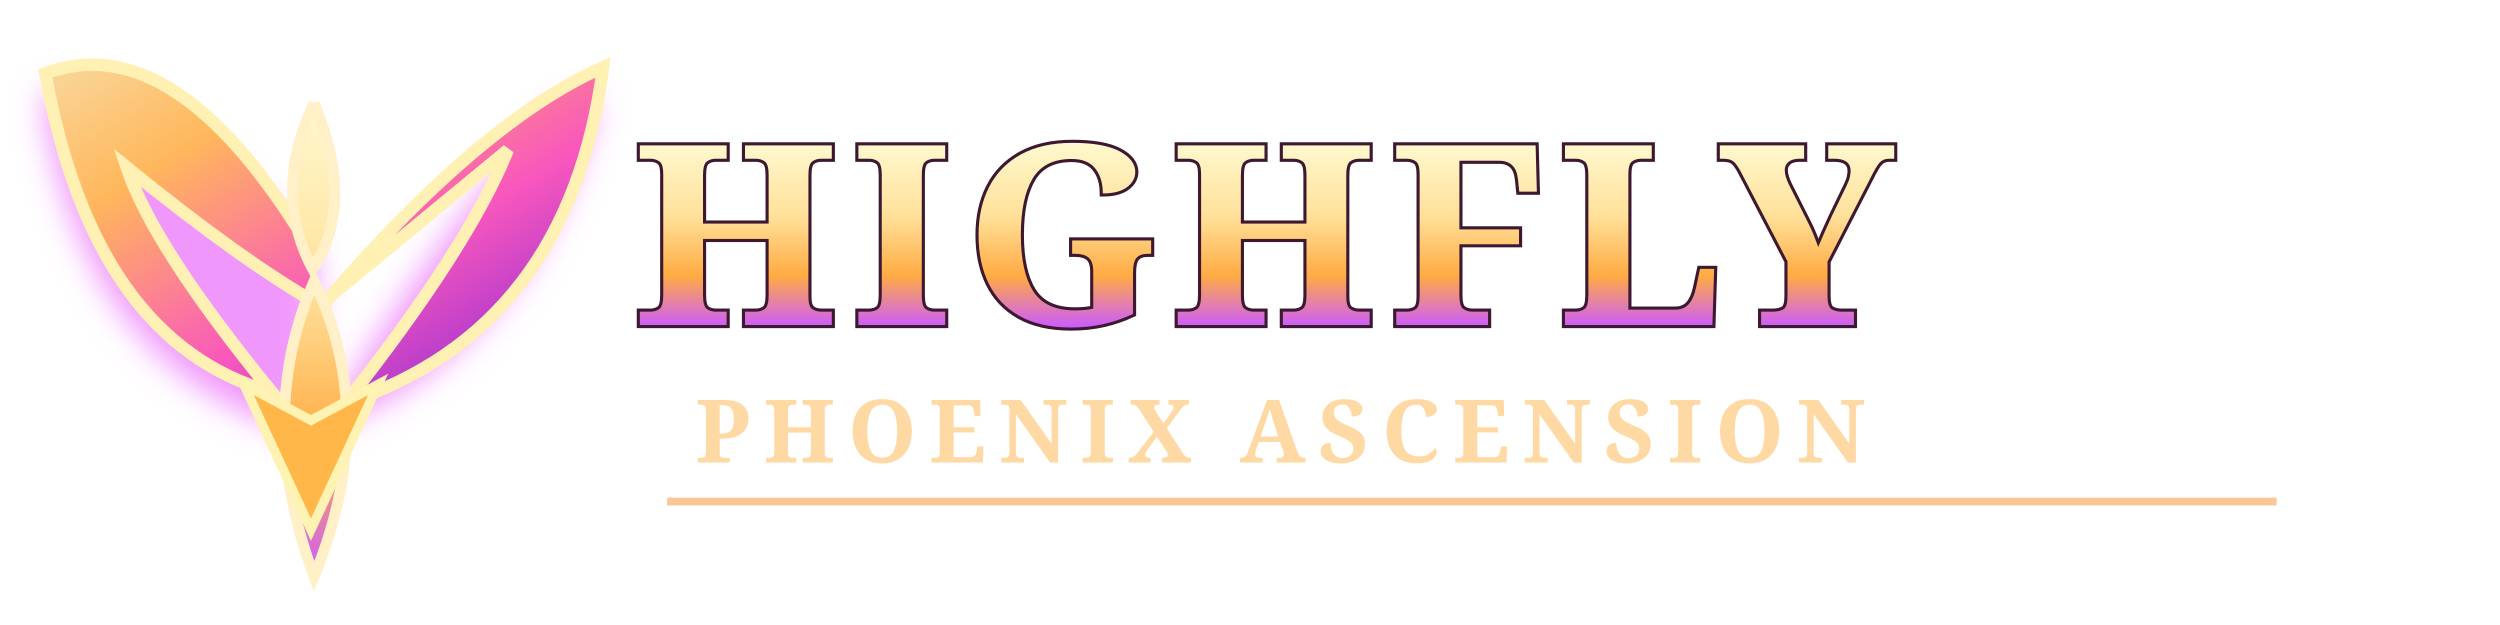
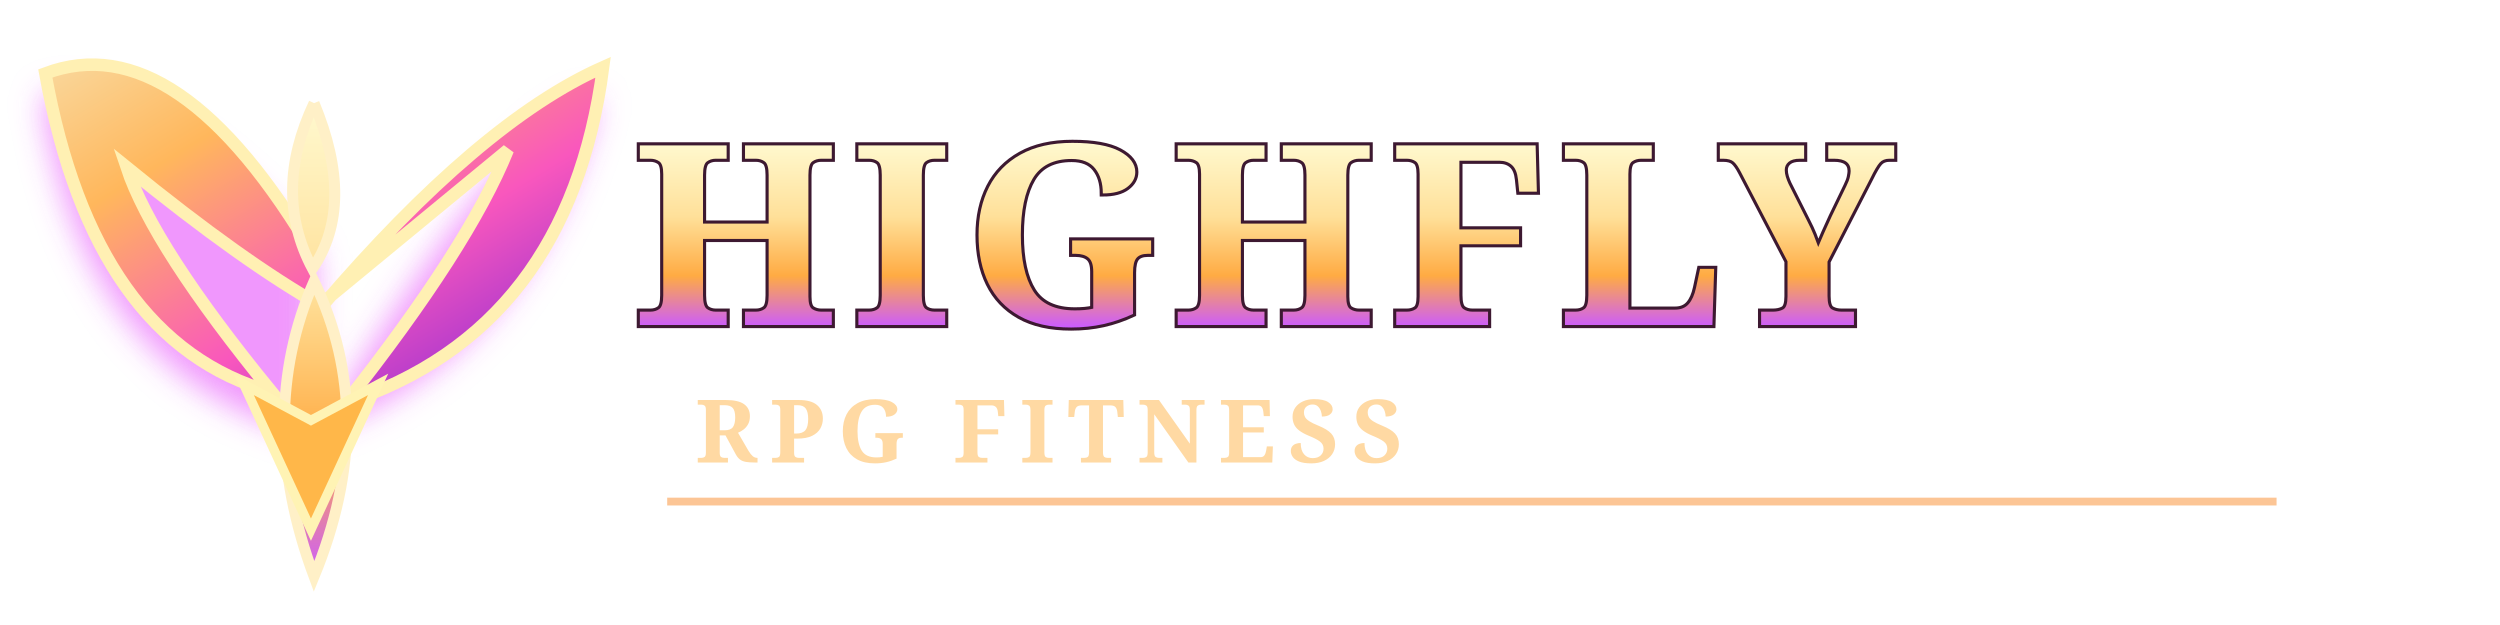
<svg xmlns="http://www.w3.org/2000/svg" width="1600" height="400" viewBox="0 0 1600 400">
  <defs>
    <linearGradient id="g" x2="0" y2="1">
      <stop stop-color="#fff9cf" />
      <stop offset=".4" stop-color="#ffe099" />
      <stop offset=".72" stop-color="#ffab43" />
      <stop offset="1" stop-color="#cb5bff" />
    </linearGradient>
    <linearGradient id="f" x2="1" y2="1">
      <stop stop-color="#f9d89d" />
      <stop offset=".25" stop-color="#ffb75c" />
      <stop offset=".6" stop-color="#f957bd" />
      <stop offset="1" stop-color="#7321db" />
    </linearGradient>
    <filter id="halo">
      <feGaussianBlur stdDeviation="10" />
    </filter>
  </defs>
  <g transform="translate(12 0)">
    <g fill="#e443fb" opacity=".55" filter="url(#halo)">
      <path d="M190 163Q65 35 15 63q26 180 175 217Q314 73 371 63q-42 164-181 214" />
    </g>
    <path d="M190 165Q102 15 17 47q31 172 145 204Q86 158 69 107q75 61 125 89Q295 78 374 43q-22 168-165 215Q288 158 313 96l-125 103" fill="url(#f)" stroke="#fff0b3" stroke-width="8" />
    <path d="M189 66q-27 57-1 106 28-41 1-106M189 180q-38 87 0 189 42-102 0-189z" fill="url(#g)" stroke="#fff0c7" stroke-width="7" />
    <path d="M144 246l43 23 43-23-43 93z" fill="#ffb749" stroke="#fff3b4" stroke-width="6" />
  </g>
  <text x="405" y="208" fill="url(#g)" font-family="Georgia,serif" font-weight="bold" font-size="161" letter-spacing="8" stroke="#3d1931" stroke-width="4" paint-order="stroke">HIGHFLY</text>
-   <text x="445" y="296" fill="#ffd9a3" font-family="Georgia,serif" font-size="56" letter-spacing="8" font-weight="bold">PHOENIX ASCENSION</text>
+   <text x="445" y="296" fill="#ffd9a3" font-family="Georgia,serif" font-size="56" letter-spacing="8" font-weight="bold">RPG FITNESS</text>
  <path d="M427 321h1030" stroke="#fbb77b" stroke-width="5" opacity=".8" />
</svg>
